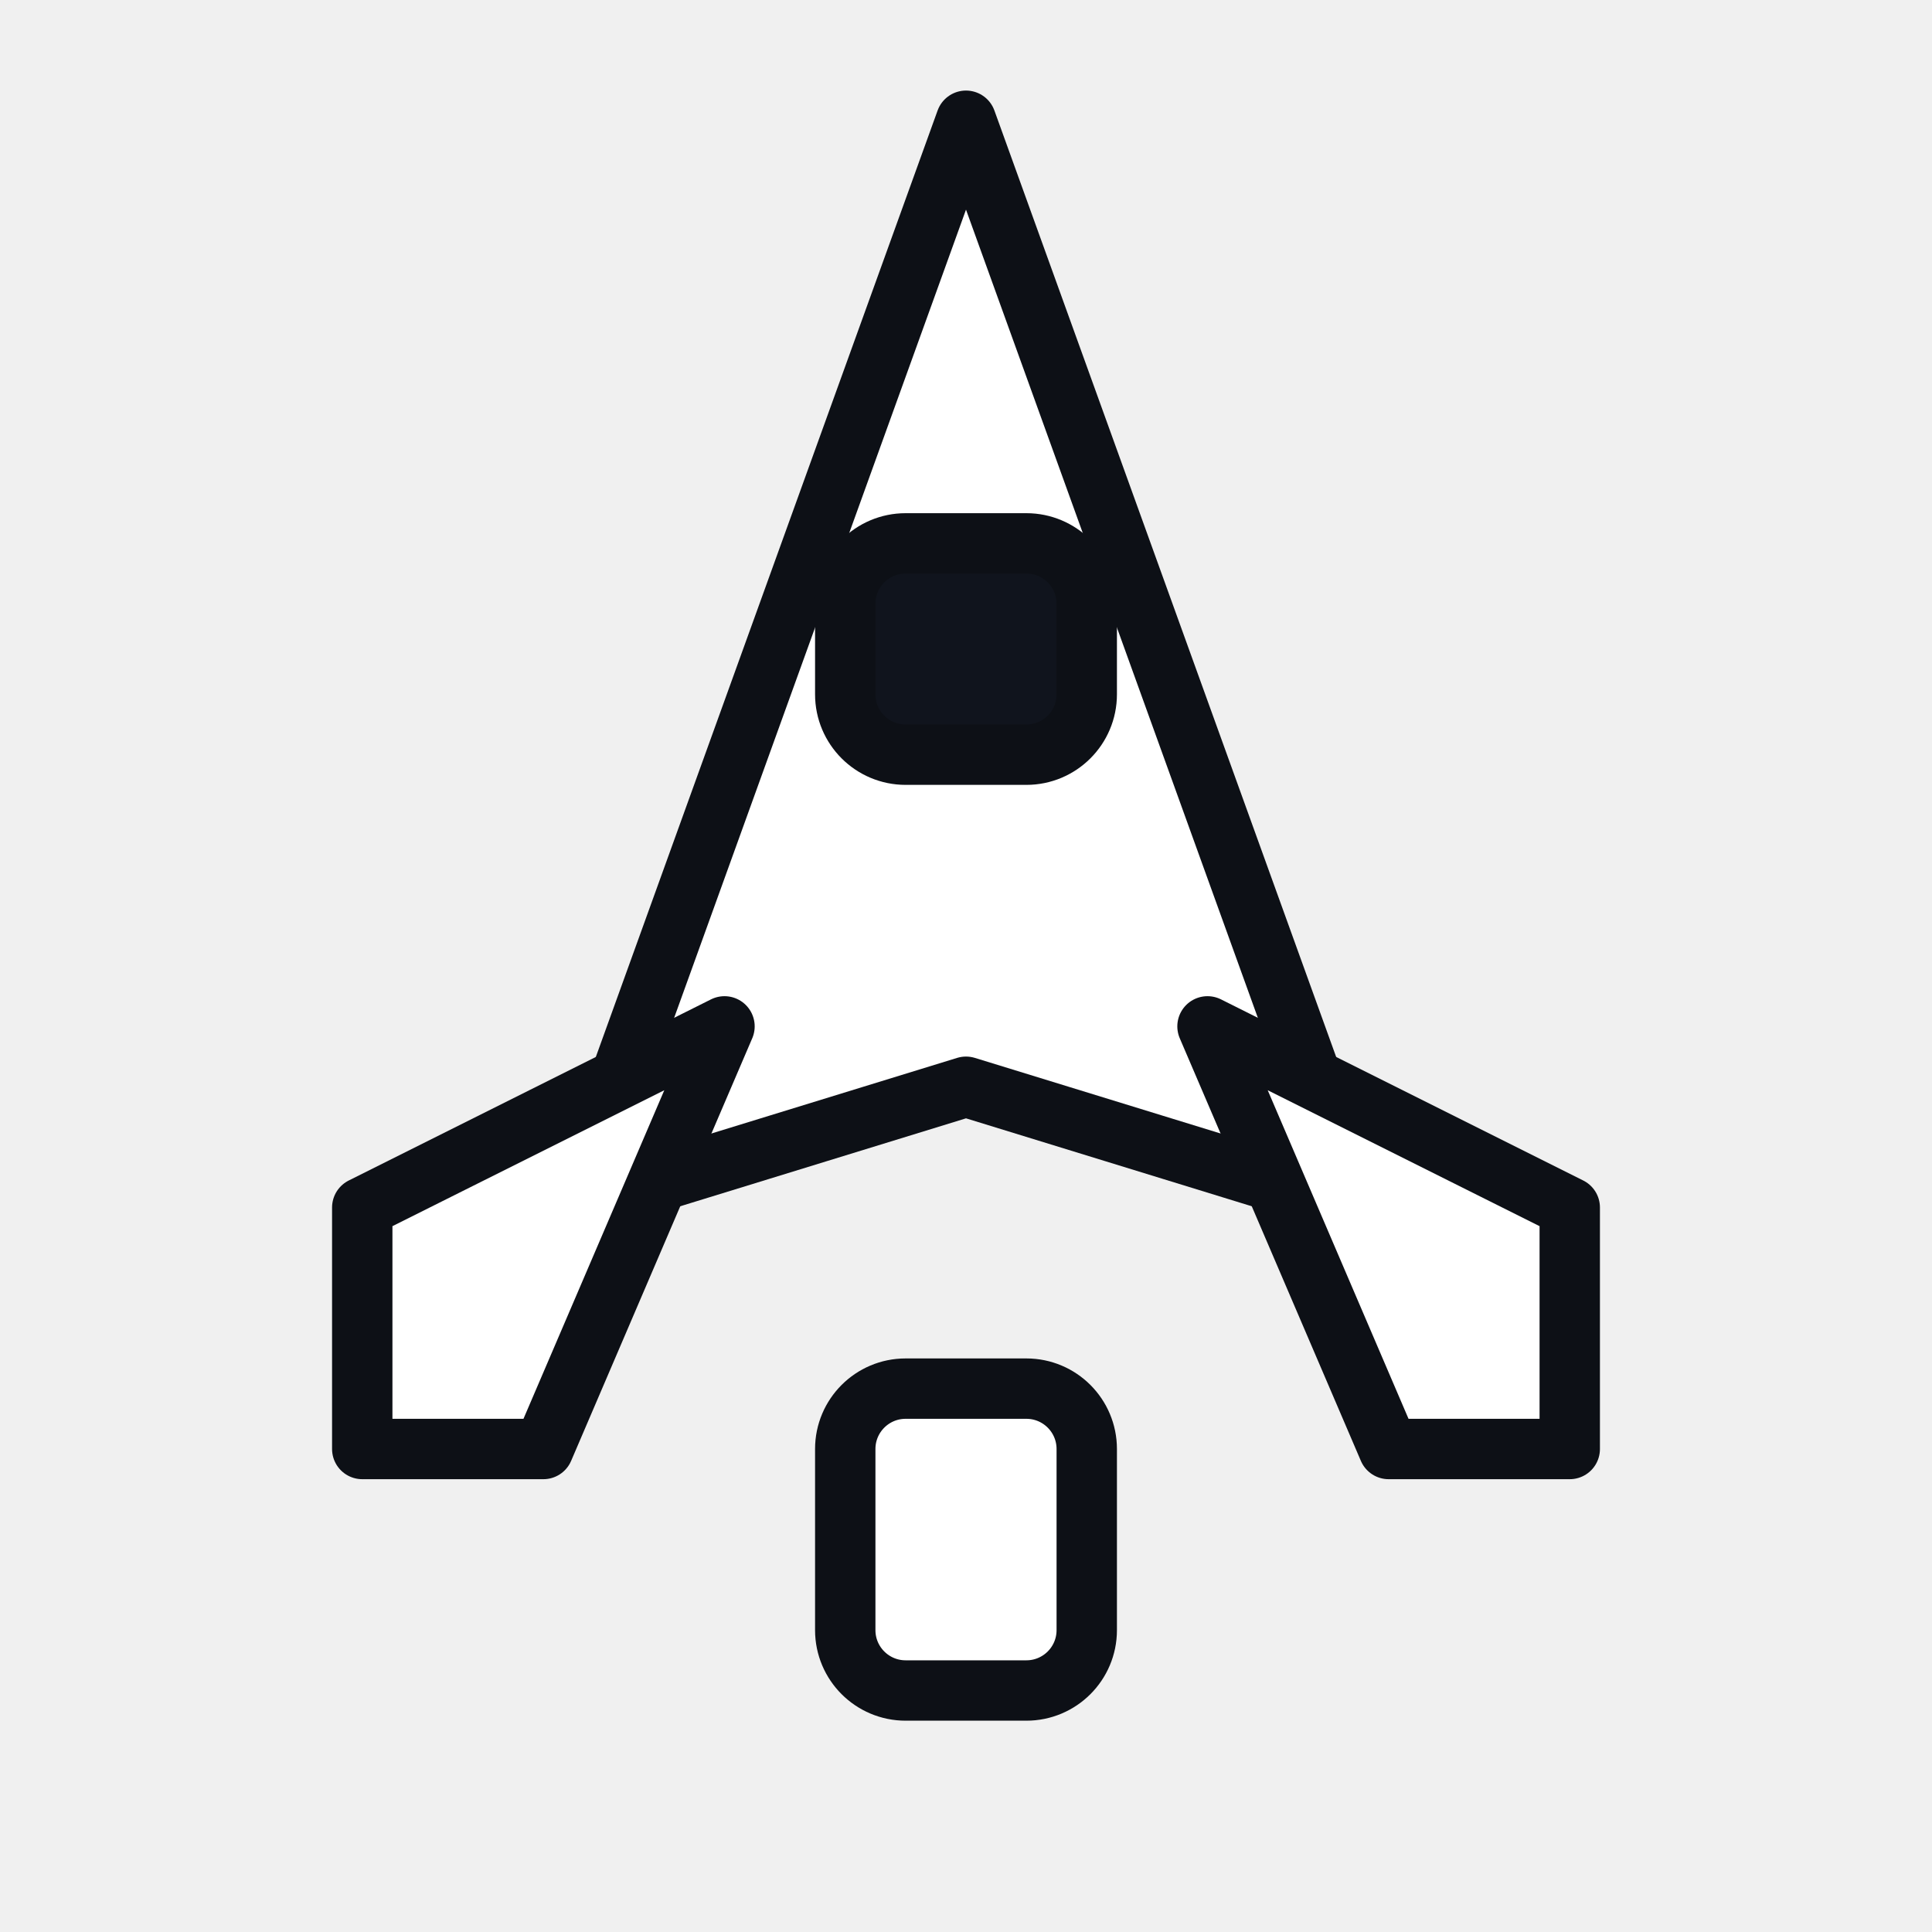
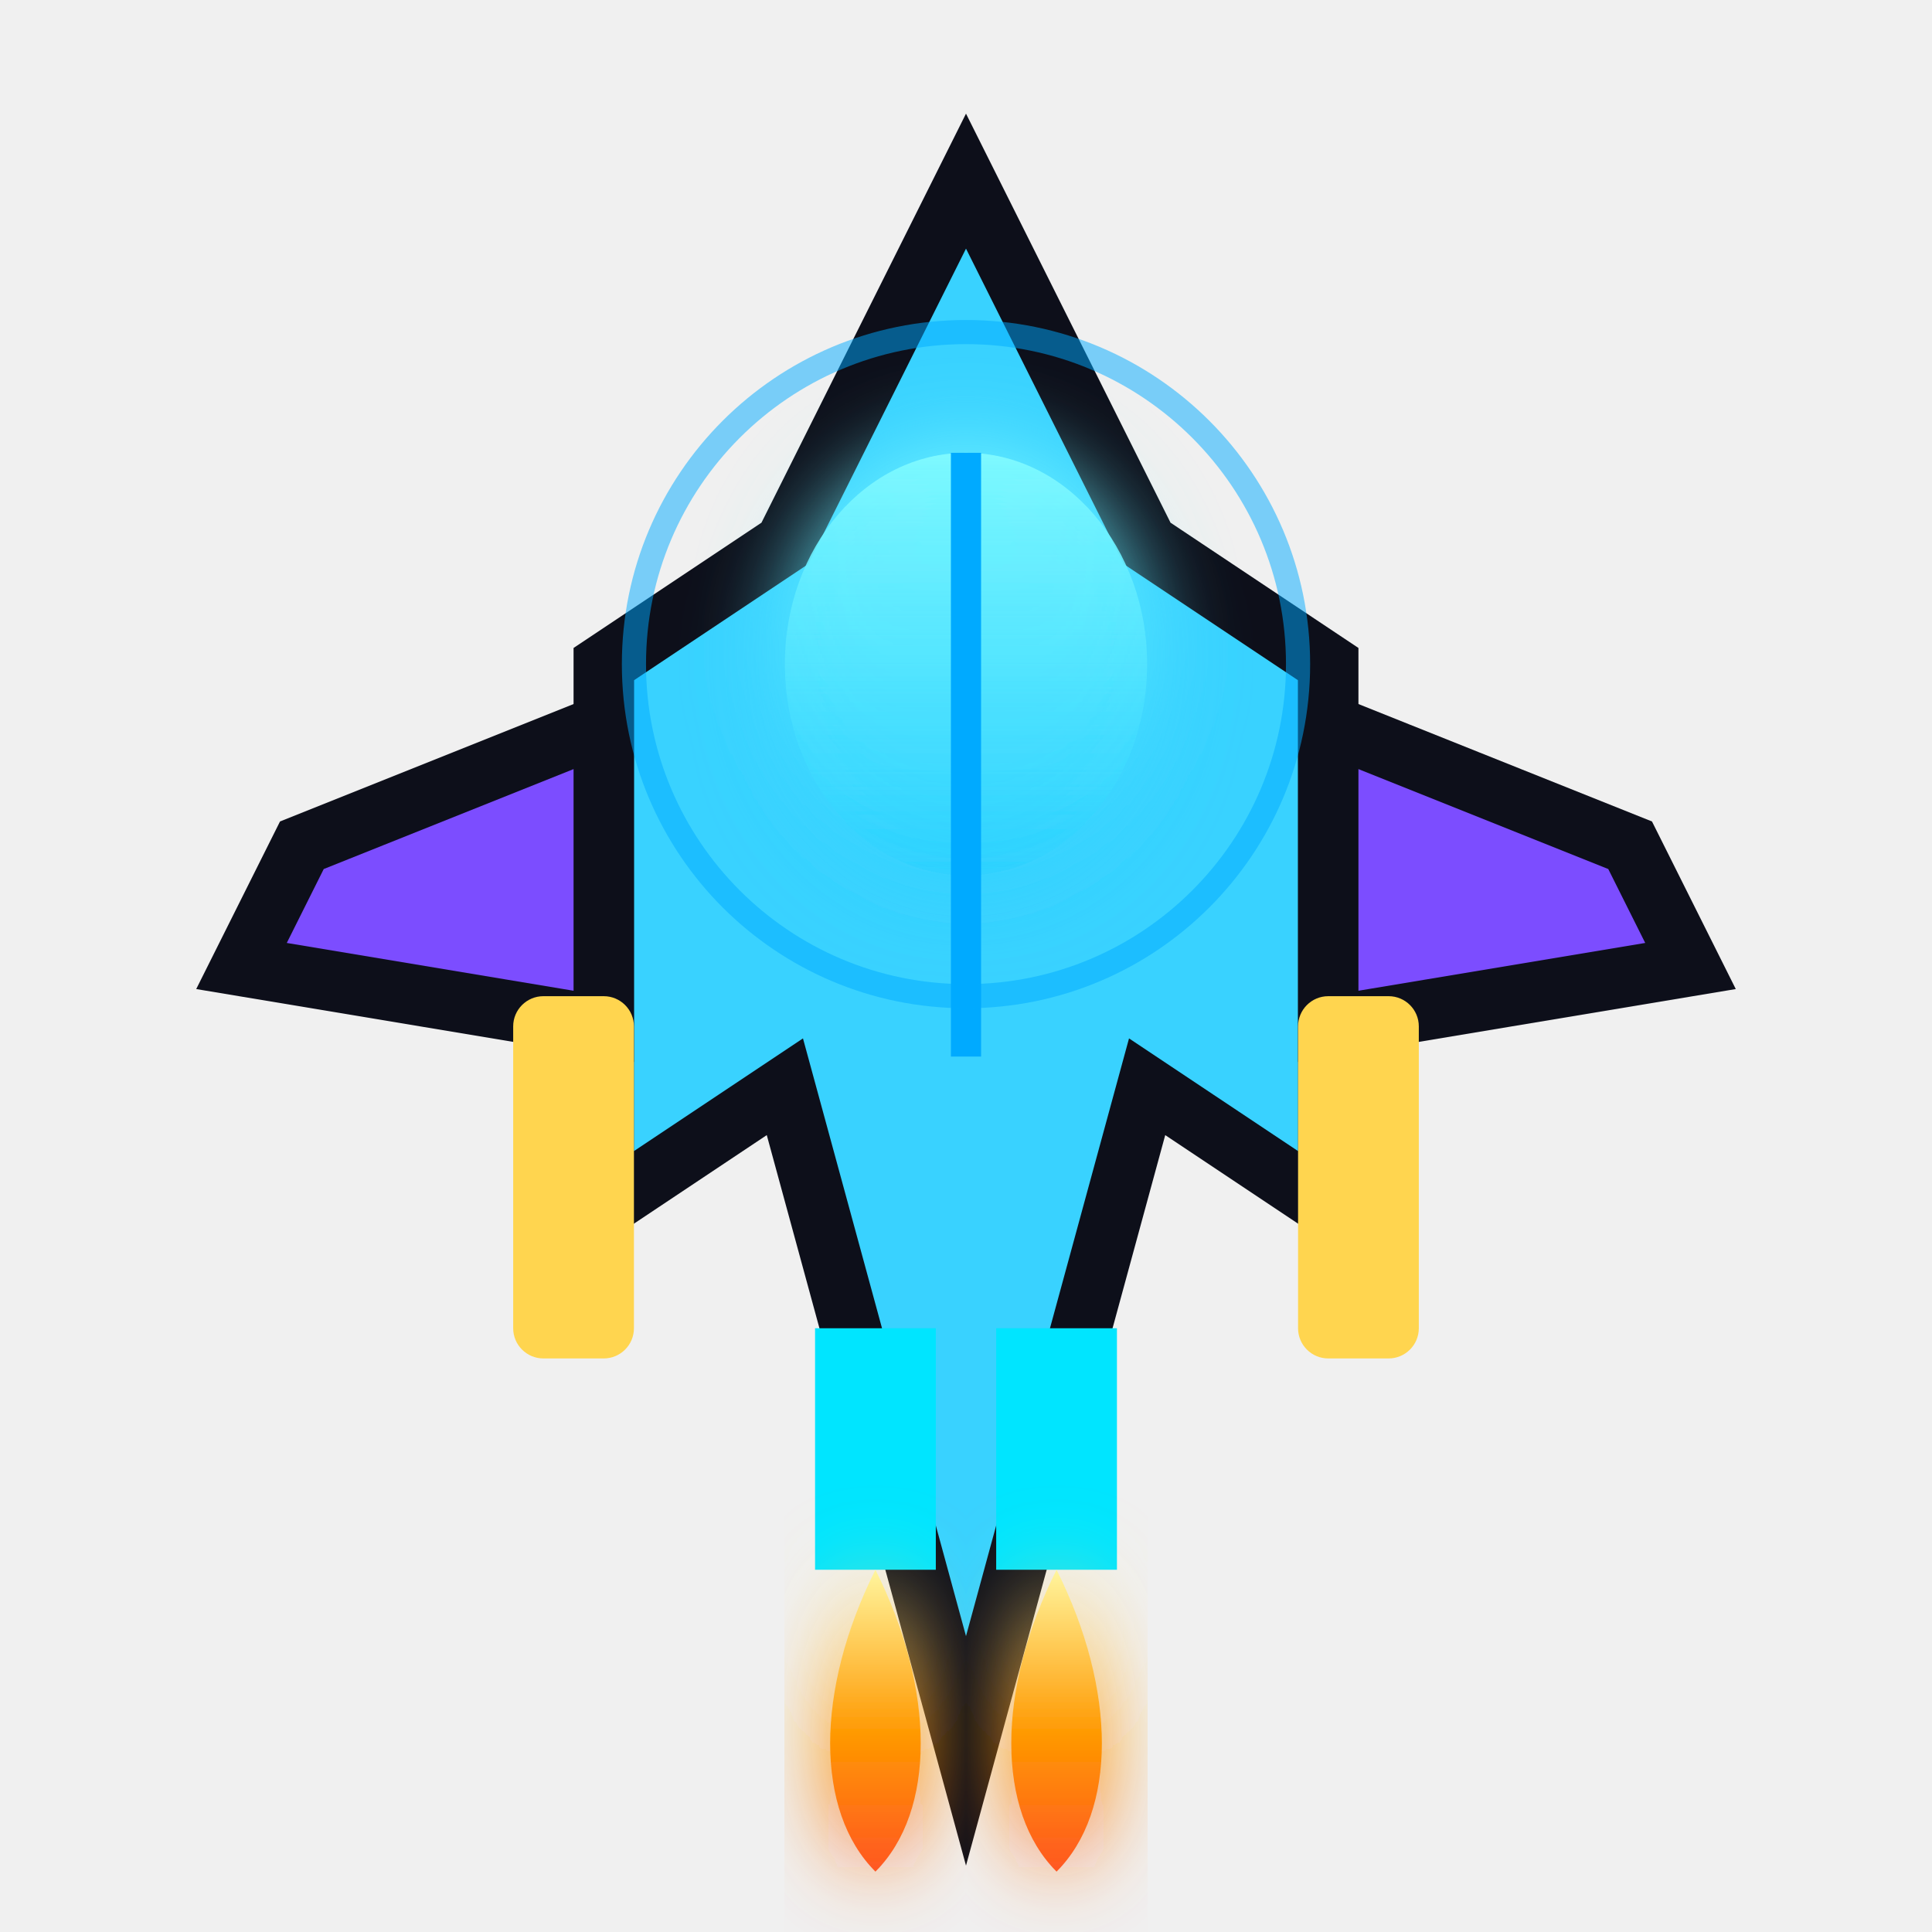
<svg xmlns="http://www.w3.org/2000/svg" width="64" height="64" viewBox="0 0 64 64">
-   <g fill="#ffffff" stroke="#0d1016" stroke-width="2" stroke-linejoin="round" stroke-linecap="round">
-     <path d="M32 4 L45 40 L32 36 L19 40 Z" />
-     <path d="M12 40 L24 34 L18 48 L12 48 Z" />
-     <path d="M52 40 L40 34 L46 48 L52 48 Z" />
-     <rect x="28" y="18" width="8" height="7" rx="2" fill="#10141d" />
-     <rect x="28" y="46" width="8" height="10" rx="2" />
+   <defs>
+     <linearGradient id="glow64" x1="0" y1="0" x2="0" y2="1">
+       <stop offset="0%" stop-color="#7ef9ff" stop-opacity="1" />
+       <stop offset="100%" stop-color="#2ad1ff" stop-opacity="0.65" />
+     </linearGradient>
+     <linearGradient id="fire64" x1="0" y1="0" x2="0" y2="1">
+       <stop offset="0%" stop-color="#fff59d" />
+       <stop offset="55%" stop-color="#ff9800" />
+       <stop offset="100%" stop-color="#ff5722" />
+     </linearGradient>
+     <filter id="softGlow64" x="-50%" y="-50%" width="200%" height="200%">
+       <feGaussianBlur stdDeviation="1.5" result="blur" />
+       <feMerge>
+         <feMergeNode in="blur" />
+         <feMergeNode in="SourceGraphic" />
+       </feMerge>
+     </filter>
+     <style>
+       .out { fill:#0d0f1a; stroke:#0af; stroke-width:1.5; }
+       .outline { stroke:#0d0f1a; stroke-width:2; }
+       .panel-a { fill:#39d2ff; }
+       .panel-b { fill:#7c4dff; }
+       .panel-c { fill:#ffd54f; }
+       .panel-d { fill:#00e5ff; }
+       .accent { fill:#ff4081; }
+       .core { fill:url(#glow64); filter:url(#softGlow64); }
+       .fire { fill:url(#fire64); filter:url(#softGlow64); }
+     </style>
+   </defs>
+   <g id="ship">
+     <path id="hull" class="panel-a outline" d="M32 6 L38 18 L44 22 L44 40 L38 36 L32 58 L26 36 L20 40 L20 22 L26 18 Z" />
+     <ellipse id="cockpit" cx="32" cy="22" rx="6" ry="7" class="core" />
+     <path id="wingL" class="panel-b outline" d="M20 24 L10 28 L8 32 L20 34 Z" />
+     <path id="wingR" class="panel-b outline" d="M44 24 L54 28 L56 32 L44 34 Z" />
+     <rect id="cannonL" x="17" y="33" width="4" height="12" class="panel-c" rx="1" />
+     <rect id="cannonR" x="43" y="33" width="4" height="12" class="panel-c" rx="1" />
+     <rect id="engineL" x="27" y="44" width="4" height="8" class="panel-d" />
+     <rect id="engineR" x="33" y="44" width="4" height="8" class="panel-d" />
+     <path id="flameL" class="fire" d="M29 52 C27 56, 27 60, 29 62 C31 60, 31 56, 29 52 Z" />
+     <path id="flameR" class="fire" d="M35 52 C33 56, 33 60, 35 62 C37 60, 37 56, 35 52 Z" />
+     <path d="M32 15 L32 35" stroke="#0af" stroke-width="1" />
+     <circle cx="32" cy="22" r="11" fill="none" stroke="#0af" stroke-width="0.8" opacity="0.5" />
  </g>
</svg>
